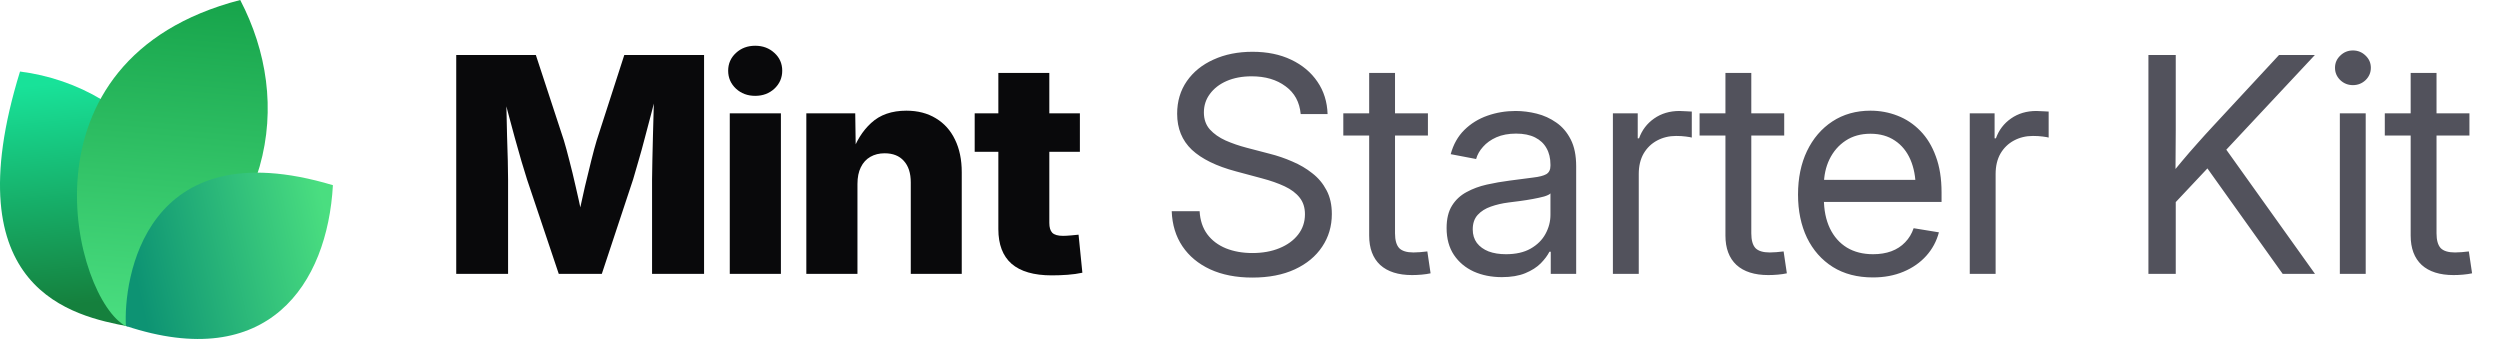
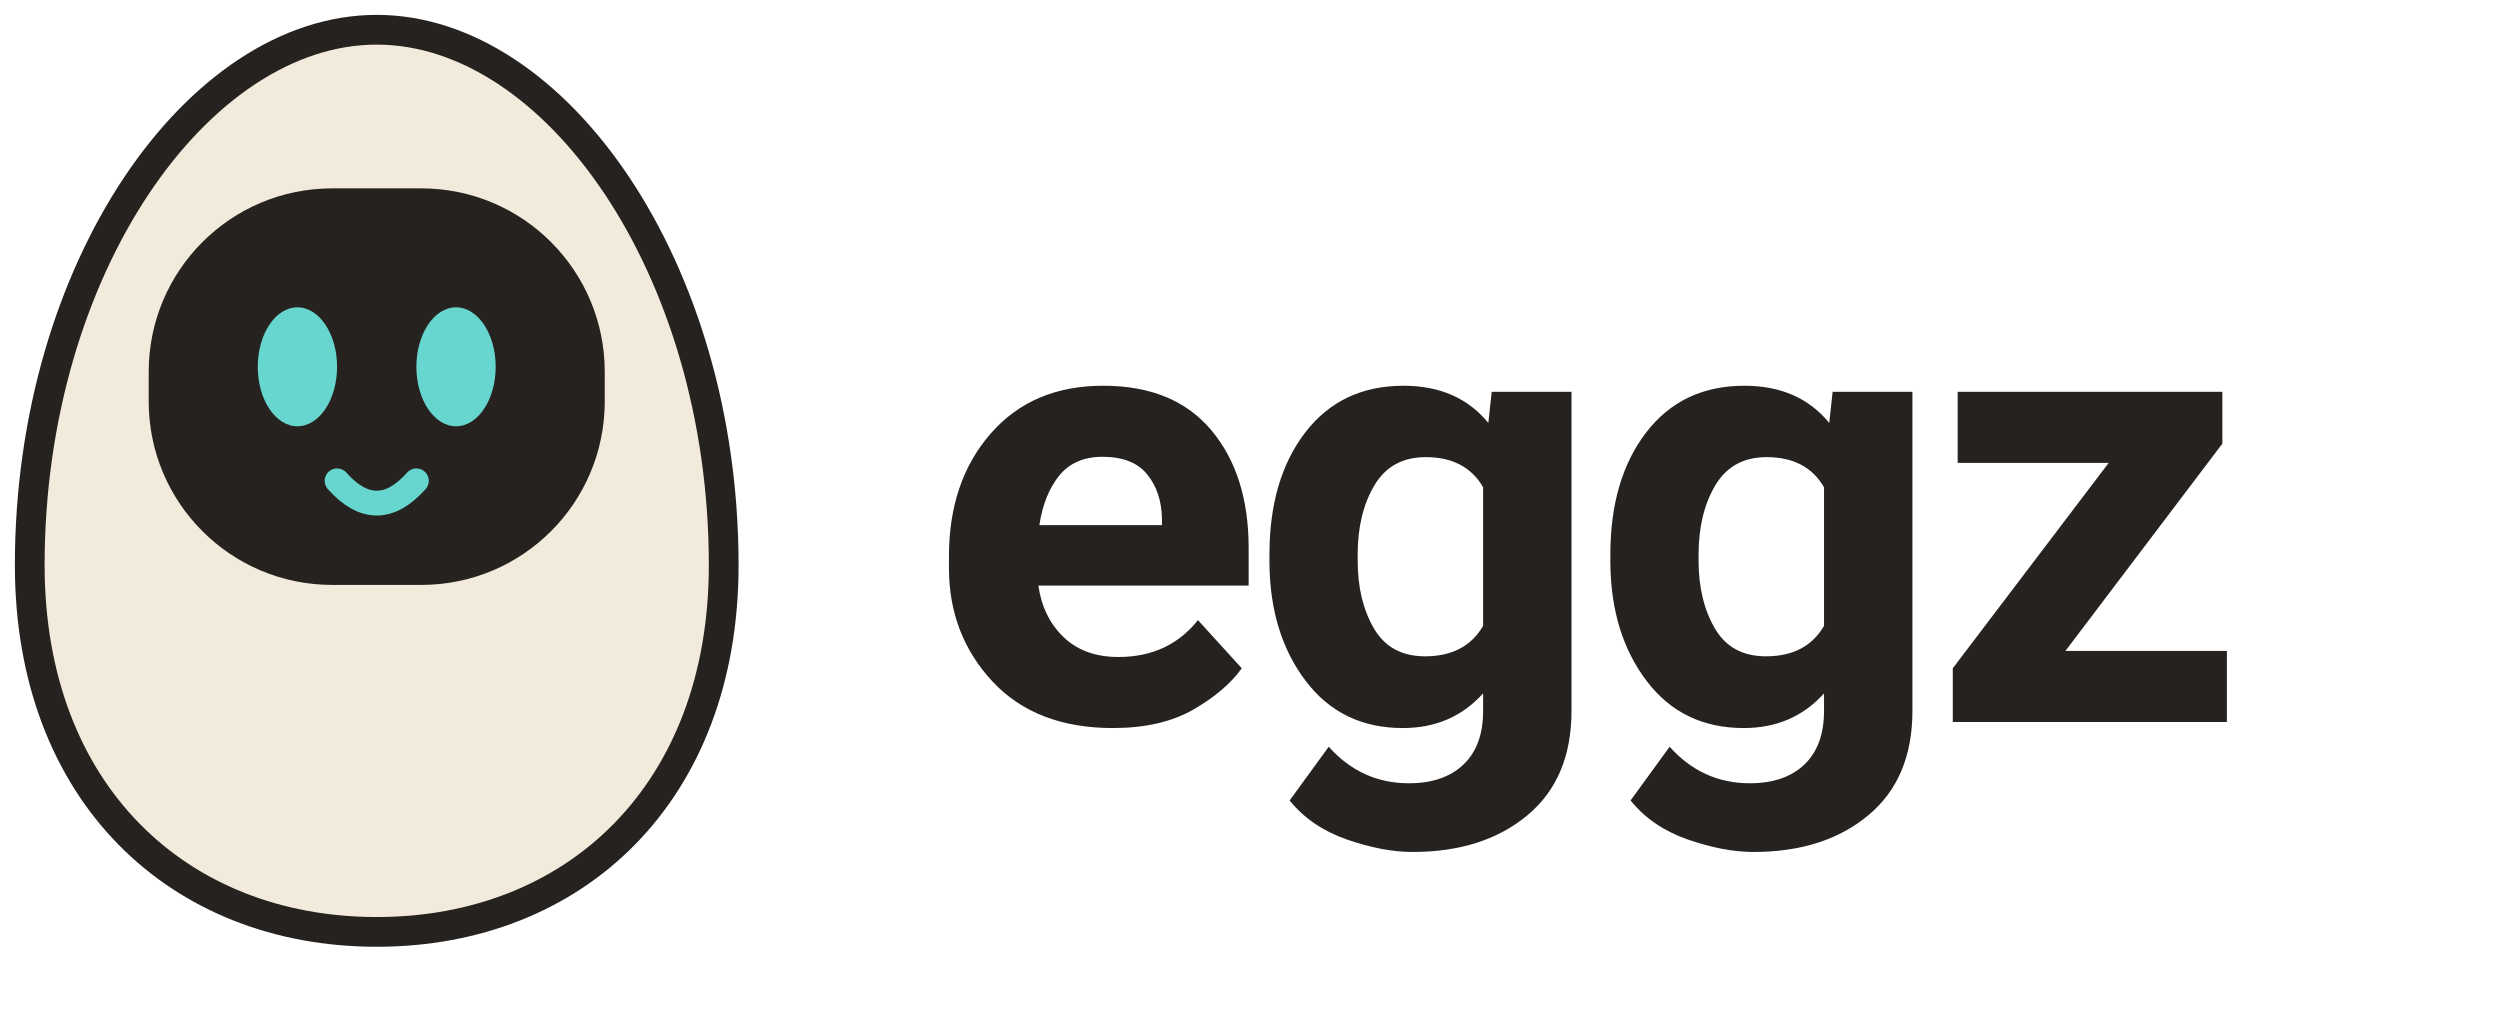
- <svg xmlns="http://www.w3.org/2000/svg" width="177" height="24" viewBox="0 0 177 24" fill="none">
-   <path d="M9.061 23.108C5.268 22.377 -3.391 20.627 1.417 5.064C9.634 6.099 16.973 14.064 9.061 23.108Z" fill="url(#paint0_linear_17557_2020)" />
-   <path d="M8.919 23.094C5.276 21.222 0.784 4.209 17.007 0C20.757 7.193 19.621 16.545 8.919 23.094Z" fill="url(#paint1_linear_17557_2020)" />
-   <path d="M8.914 23.079C8.735 19.882 10.159 9.085 23.57 13.111C23.181 20.123 18.984 26.418 8.914 23.079Z" fill="url(#paint2_linear_17557_2020)" />
-   <path d="M32.301 19.392V3.894H37.938L39.925 9.948C40.036 10.315 40.164 10.787 40.31 11.362C40.462 11.938 40.611 12.552 40.757 13.204C40.91 13.855 41.048 14.483 41.173 15.086C41.305 15.682 41.412 16.192 41.495 16.615H40.695C40.771 16.192 40.871 15.682 40.996 15.086C41.128 14.49 41.267 13.866 41.412 13.214C41.565 12.562 41.714 11.948 41.86 11.373C42.005 10.79 42.133 10.315 42.244 9.948L44.2 3.894H49.848V19.392H46.166V12.704C46.166 12.357 46.173 11.917 46.187 11.383C46.2 10.849 46.214 10.27 46.228 9.646C46.249 9.022 46.266 8.391 46.28 7.753C46.301 7.115 46.311 6.519 46.311 5.964H46.623C46.485 6.561 46.332 7.181 46.166 7.826C45.999 8.471 45.833 9.102 45.666 9.719C45.507 10.336 45.351 10.901 45.198 11.414C45.053 11.928 44.928 12.357 44.824 12.704L42.608 19.392H39.561L37.314 12.704C37.203 12.357 37.072 11.928 36.919 11.414C36.773 10.901 36.614 10.34 36.441 9.729C36.274 9.112 36.104 8.481 35.931 7.836C35.764 7.192 35.608 6.567 35.463 5.964H35.827C35.834 6.512 35.844 7.105 35.858 7.743C35.872 8.374 35.886 9.005 35.9 9.636C35.92 10.26 35.938 10.839 35.952 11.373C35.965 11.907 35.972 12.351 35.972 12.704V19.392H32.301ZM51.668 19.392V8.024H55.288V19.392H51.668ZM53.468 6.786C52.927 6.786 52.473 6.616 52.105 6.276C51.738 5.93 51.554 5.507 51.554 5.007C51.554 4.508 51.738 4.088 52.105 3.749C52.473 3.409 52.927 3.239 53.468 3.239C54.009 3.239 54.463 3.409 54.83 3.749C55.198 4.082 55.382 4.501 55.382 5.007C55.382 5.507 55.198 5.93 54.83 6.276C54.463 6.616 54.009 6.786 53.468 6.786ZM60.708 13.027V19.392H57.088V8.024H60.551L60.593 10.967H60.281C60.593 10.024 61.061 9.268 61.685 8.7C62.309 8.124 63.138 7.836 64.171 7.836C64.975 7.836 65.672 8.017 66.262 8.377C66.851 8.731 67.302 9.234 67.614 9.885C67.933 10.537 68.092 11.307 68.092 12.194V19.392H64.483V12.912C64.483 12.26 64.32 11.754 63.994 11.394C63.675 11.033 63.221 10.853 62.632 10.853C62.25 10.853 61.914 10.936 61.623 11.102C61.332 11.269 61.106 11.515 60.947 11.841C60.787 12.16 60.708 12.555 60.708 13.027ZM76.456 8.024V10.749H69.008V8.024H76.456ZM70.683 5.163H74.292V15.783C74.292 16.102 74.361 16.334 74.5 16.48C74.646 16.625 74.899 16.698 75.259 16.698C75.405 16.698 75.596 16.688 75.831 16.667C76.074 16.646 76.251 16.629 76.362 16.615L76.632 19.309C76.313 19.378 75.963 19.427 75.582 19.455C75.207 19.482 74.836 19.496 74.469 19.496C73.2 19.496 72.25 19.222 71.619 18.674C70.995 18.127 70.683 17.308 70.683 16.22V5.163Z" fill="#09090B" />
-   <path d="M88.667 19.652C87.523 19.652 86.528 19.458 85.682 19.07C84.843 18.681 84.188 18.137 83.716 17.437C83.245 16.736 82.992 15.908 82.957 14.951H84.933C84.968 15.596 85.148 16.14 85.474 16.584C85.8 17.021 86.24 17.354 86.795 17.582C87.35 17.804 87.974 17.915 88.667 17.915C89.388 17.915 90.026 17.801 90.581 17.572C91.143 17.343 91.583 17.024 91.902 16.615C92.228 16.199 92.391 15.717 92.391 15.169C92.391 14.698 92.266 14.306 92.017 13.994C91.767 13.675 91.413 13.408 90.956 13.193C90.498 12.978 89.954 12.787 89.323 12.621L87.502 12.132C86.123 11.765 85.082 11.255 84.382 10.603C83.689 9.944 83.342 9.095 83.342 8.055C83.342 7.174 83.571 6.404 84.028 5.746C84.486 5.087 85.117 4.577 85.921 4.217C86.726 3.849 87.645 3.666 88.678 3.666C89.718 3.666 90.63 3.853 91.413 4.227C92.204 4.602 92.824 5.122 93.275 5.787C93.726 6.446 93.965 7.209 93.993 8.076H92.089C92.013 7.23 91.656 6.574 91.018 6.11C90.387 5.638 89.586 5.403 88.615 5.403C87.95 5.403 87.36 5.513 86.847 5.735C86.341 5.957 85.946 6.262 85.661 6.651C85.377 7.032 85.235 7.469 85.235 7.961C85.235 8.447 85.377 8.849 85.661 9.168C85.946 9.48 86.317 9.74 86.774 9.948C87.232 10.149 87.724 10.319 88.251 10.457L89.884 10.884C90.439 11.023 90.977 11.206 91.496 11.435C92.023 11.657 92.495 11.934 92.911 12.267C93.334 12.593 93.67 12.995 93.92 13.474C94.17 13.945 94.294 14.504 94.294 15.149C94.294 16.015 94.066 16.788 93.608 17.468C93.157 18.148 92.512 18.681 91.673 19.07C90.834 19.458 89.832 19.652 88.667 19.652ZM101.097 8.024V9.594H95.106V8.024H101.097ZM96.937 5.163H98.767V16.521C98.767 17 98.865 17.347 99.059 17.562C99.26 17.77 99.6 17.874 100.078 17.874C100.21 17.874 100.366 17.867 100.546 17.853C100.733 17.832 100.903 17.815 101.056 17.801L101.285 19.351C101.097 19.392 100.886 19.423 100.65 19.444C100.414 19.465 100.189 19.475 99.974 19.475C98.996 19.475 98.244 19.236 97.717 18.758C97.197 18.272 96.937 17.579 96.937 16.677V5.163ZM106.33 19.621C105.595 19.621 104.932 19.489 104.343 19.226C103.754 18.955 103.285 18.564 102.939 18.05C102.592 17.53 102.419 16.896 102.419 16.147C102.419 15.495 102.547 14.965 102.804 14.556C103.06 14.146 103.403 13.828 103.833 13.599C104.263 13.363 104.742 13.186 105.269 13.068C105.796 12.95 106.333 12.857 106.881 12.787C107.574 12.69 108.132 12.617 108.555 12.569C108.978 12.52 109.287 12.441 109.481 12.33C109.675 12.212 109.772 12.014 109.772 11.737V11.654C109.772 11.203 109.679 10.815 109.492 10.489C109.311 10.163 109.041 9.91 108.68 9.729C108.32 9.549 107.872 9.459 107.338 9.459C106.805 9.459 106.34 9.546 105.945 9.719C105.556 9.892 105.241 10.118 104.998 10.395C104.755 10.665 104.593 10.953 104.509 11.258L102.71 10.915C102.897 10.222 103.22 9.65 103.677 9.199C104.135 8.748 104.679 8.412 105.31 8.19C105.941 7.968 106.607 7.857 107.307 7.857C107.8 7.857 108.295 7.92 108.795 8.044C109.301 8.169 109.765 8.381 110.188 8.679C110.611 8.97 110.951 9.369 111.208 9.875C111.464 10.374 111.593 11.005 111.593 11.768V19.392H109.793V17.822H109.7C109.568 18.085 109.363 18.359 109.086 18.643C108.809 18.921 108.444 19.153 107.994 19.34C107.543 19.527 106.988 19.621 106.33 19.621ZM106.621 17.998C107.321 17.998 107.904 17.867 108.368 17.603C108.84 17.333 109.19 16.986 109.419 16.563C109.654 16.133 109.772 15.682 109.772 15.211V13.692C109.703 13.769 109.554 13.841 109.325 13.911C109.096 13.973 108.829 14.032 108.524 14.088C108.226 14.143 107.921 14.192 107.609 14.233C107.304 14.275 107.033 14.309 106.798 14.337C106.354 14.393 105.938 14.49 105.549 14.628C105.168 14.76 104.86 14.954 104.624 15.211C104.388 15.467 104.27 15.811 104.27 16.241C104.27 16.615 104.367 16.934 104.561 17.198C104.762 17.461 105.04 17.662 105.393 17.801C105.747 17.933 106.156 17.998 106.621 17.998ZM114.193 19.392V8.024H115.951V9.792H116.045C116.253 9.209 116.61 8.741 117.116 8.388C117.622 8.034 118.219 7.857 118.905 7.857C119.058 7.857 119.217 7.864 119.384 7.878C119.55 7.885 119.682 7.892 119.779 7.899V9.74C119.716 9.719 119.578 9.695 119.363 9.667C119.155 9.639 118.922 9.625 118.666 9.625C118.174 9.625 117.726 9.733 117.324 9.948C116.922 10.163 116.603 10.471 116.367 10.874C116.138 11.276 116.024 11.758 116.024 12.319V19.392H114.193ZM126.322 8.024V9.594H120.33V8.024H126.322ZM122.161 5.163H123.992V16.521C123.992 17 124.089 17.347 124.283 17.562C124.484 17.77 124.824 17.874 125.302 17.874C125.434 17.874 125.59 17.867 125.77 17.853C125.958 17.832 126.127 17.815 126.28 17.801L126.509 19.351C126.322 19.392 126.11 19.423 125.874 19.444C125.639 19.465 125.413 19.475 125.198 19.475C124.221 19.475 123.468 19.236 122.941 18.758C122.421 18.272 122.161 17.579 122.161 16.677V5.163ZM132.604 19.642C131.502 19.642 130.555 19.396 129.765 18.903C128.974 18.404 128.364 17.714 127.934 16.834C127.511 15.946 127.3 14.927 127.3 13.775C127.3 12.611 127.511 11.584 127.934 10.697C128.364 9.802 128.964 9.102 129.734 8.596C130.51 8.089 131.408 7.836 132.428 7.836C133.1 7.836 133.738 7.954 134.341 8.19C134.952 8.426 135.489 8.783 135.954 9.261C136.425 9.74 136.793 10.343 137.056 11.071C137.327 11.792 137.462 12.645 137.462 13.63V14.296H128.433V12.735H136.463L135.631 13.297C135.631 12.541 135.506 11.876 135.257 11.3C135.007 10.725 134.643 10.277 134.165 9.958C133.686 9.632 133.107 9.469 132.428 9.469C131.748 9.469 131.162 9.632 130.67 9.958C130.177 10.284 129.796 10.725 129.526 11.279C129.262 11.827 129.13 12.441 129.13 13.12V14.046C129.13 14.864 129.273 15.572 129.557 16.168C129.841 16.757 130.243 17.211 130.763 17.53C131.283 17.842 131.901 17.998 132.615 17.998C133.093 17.998 133.523 17.929 133.905 17.79C134.293 17.645 134.619 17.433 134.882 17.156C135.153 16.879 135.354 16.546 135.486 16.157L137.275 16.449C137.108 17.08 136.81 17.634 136.38 18.113C135.95 18.591 135.413 18.966 134.768 19.236C134.123 19.507 133.402 19.642 132.604 19.642ZM139.459 19.392V8.024H141.217V9.792H141.311C141.519 9.209 141.876 8.741 142.382 8.388C142.888 8.034 143.485 7.857 144.171 7.857C144.324 7.857 144.483 7.864 144.649 7.878C144.816 7.885 144.948 7.892 145.045 7.899V9.74C144.982 9.719 144.844 9.695 144.629 9.667C144.421 9.639 144.188 9.625 143.932 9.625C143.439 9.625 142.992 9.733 142.59 9.948C142.188 10.163 141.869 10.471 141.633 10.874C141.404 11.276 141.29 11.758 141.29 12.319V19.392H139.459ZM153.429 14.961V12.715C153.783 12.257 154.136 11.82 154.49 11.404C154.844 10.981 155.204 10.565 155.572 10.156C155.939 9.74 156.314 9.327 156.695 8.918L161.355 3.894H163.893L157.277 10.967H157.184L153.429 14.961ZM152.108 19.392V3.894H154.043V9.241L154.022 12.559L154.043 13.505V19.392H152.108ZM161.615 19.392L155.967 11.477L157.173 9.969L163.903 19.392H161.615ZM165.661 19.392V8.024H167.492V19.392H165.661ZM166.587 6.027C166.24 6.027 165.942 5.909 165.692 5.673C165.443 5.43 165.318 5.139 165.318 4.799C165.318 4.459 165.443 4.172 165.692 3.936C165.942 3.693 166.24 3.572 166.587 3.572C166.934 3.572 167.232 3.693 167.482 3.936C167.731 4.172 167.856 4.459 167.856 4.799C167.856 5.139 167.731 5.43 167.482 5.673C167.232 5.909 166.934 6.027 166.587 6.027ZM174.836 8.024V9.594H168.844V8.024H174.836ZM170.675 5.163H172.506V16.521C172.506 17 172.603 17.347 172.797 17.562C172.998 17.77 173.338 17.874 173.816 17.874C173.948 17.874 174.104 17.867 174.284 17.853C174.472 17.832 174.641 17.815 174.794 17.801L175.023 19.351C174.836 19.392 174.624 19.423 174.388 19.444C174.153 19.465 173.927 19.475 173.712 19.475C172.735 19.475 171.982 19.236 171.455 18.758C170.935 18.272 170.675 17.579 170.675 16.677V5.163Z" fill="#52525C" />
-   <defs>
-     <linearGradient id="paint0_linear_17557_2020" x1="3.776" y1="5.916" x2="5.232" y2="21.559" gradientUnits="userSpaceOnUse">
-       <stop stop-color="#18E299" />
-       <stop offset="1" stop-color="#15803D" />
-     </linearGradient>
-     <linearGradient id="paint1_linear_17557_2020" x1="12.171" y1="-0.718" x2="10.19" y2="22.983" gradientUnits="userSpaceOnUse">
-       <stop stop-color="#16A34A" />
-       <stop offset="1" stop-color="#4ADE80" />
-     </linearGradient>
-     <linearGradient id="paint2_linear_17557_2020" x1="23.133" y1="15.353" x2="9.338" y2="18.52" gradientUnits="userSpaceOnUse">
-       <stop stop-color="#4ADE80" />
-       <stop offset="1" stop-color="#0D9373" />
-     </linearGradient>
-   </defs>
+ <svg xmlns="http://www.w3.org/2000/svg" viewBox="0 0 232 96" width="232" height="96">
+   <g transform="scale(0.46) translate(-24 -2)">
+     <path d="M100 8 C136 8 170 56 170 116 C170 162 140 190 100 190 C60 190 30 162 30 116 C30 56 64 8 100 8 Z" fill="#F2EBDC" stroke="#262220" stroke-width="6" />
+     <rect x="54" y="40" width="92" height="80" rx="37" fill="#262220" />
+     <ellipse cx="84" cy="76" rx="8" ry="12" fill="#67D6CF" />
+     <ellipse cx="116" cy="76" rx="8" ry="12" fill="#67D6CF" />
+     <path d="M92 99 Q100 108 108 99" fill="none" stroke="#67D6CF" stroke-width="5" stroke-linecap="round" />
+   </g>
+   <text x="86" y="67" font-family="system-ui,-apple-system,Segoe UI,Roboto,sans-serif" font-weight="700" font-size="58" letter-spacing="-1.5" fill="#262220">eggz</text>
</svg>
